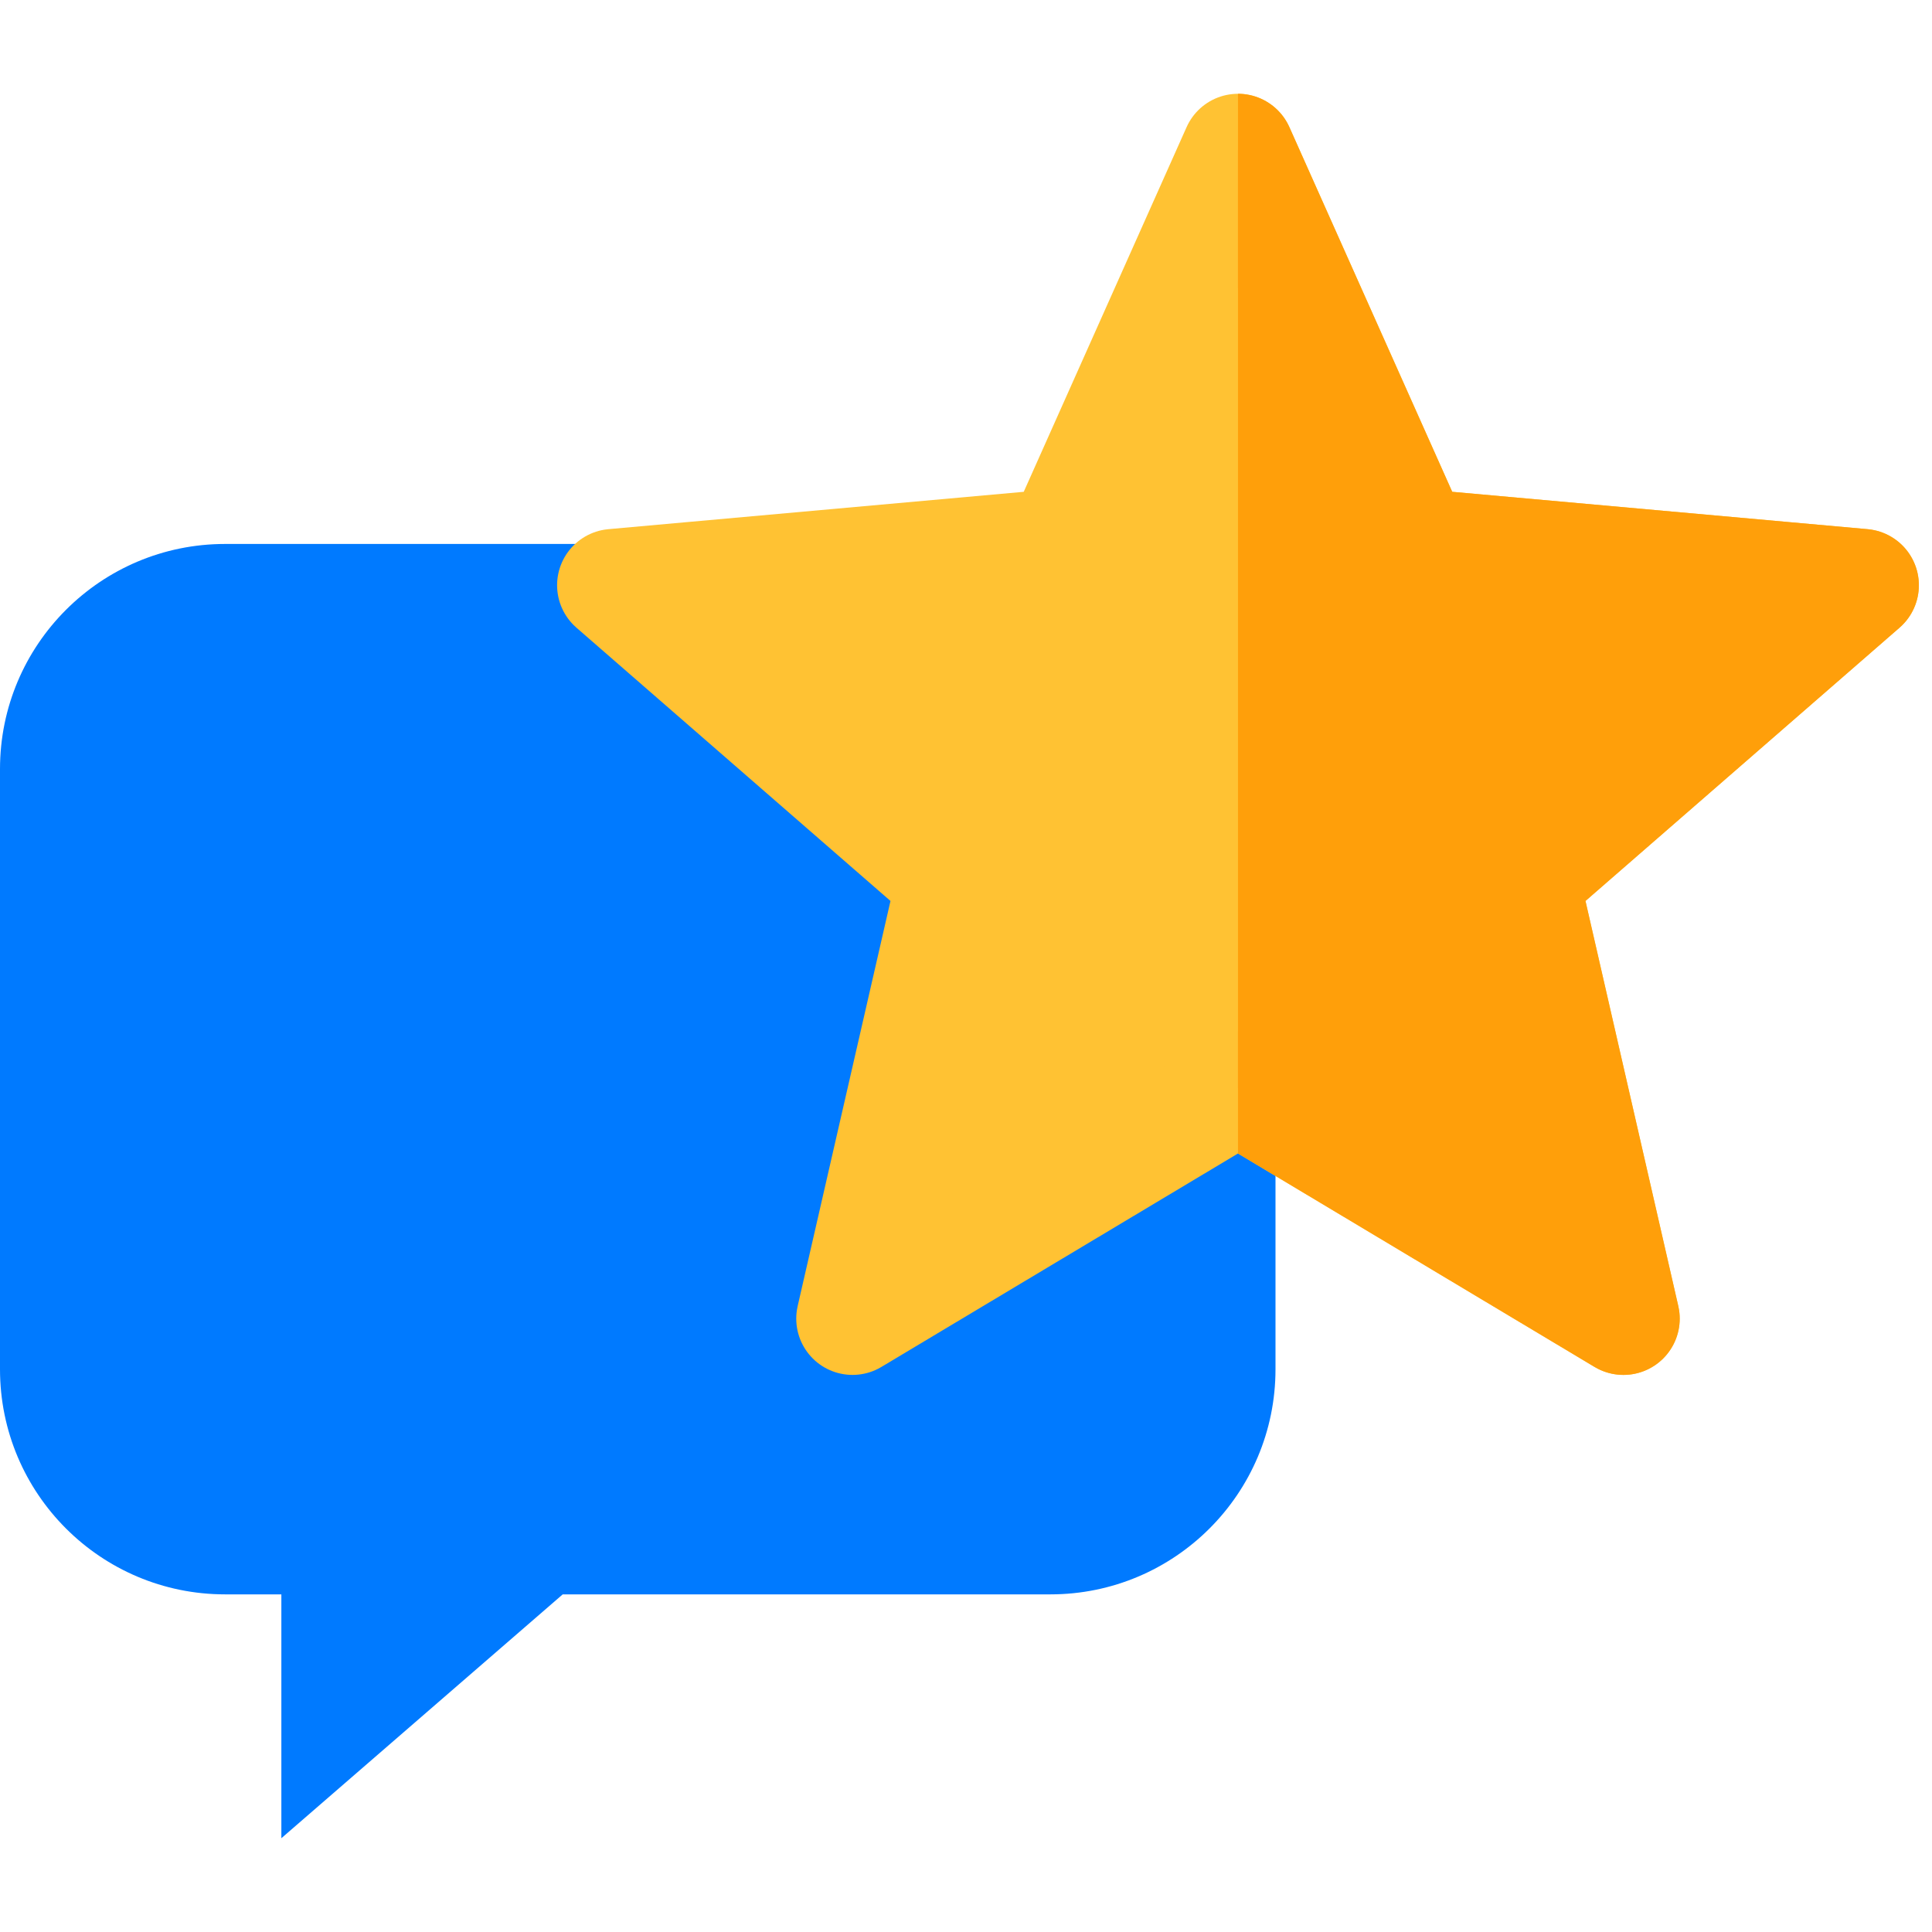
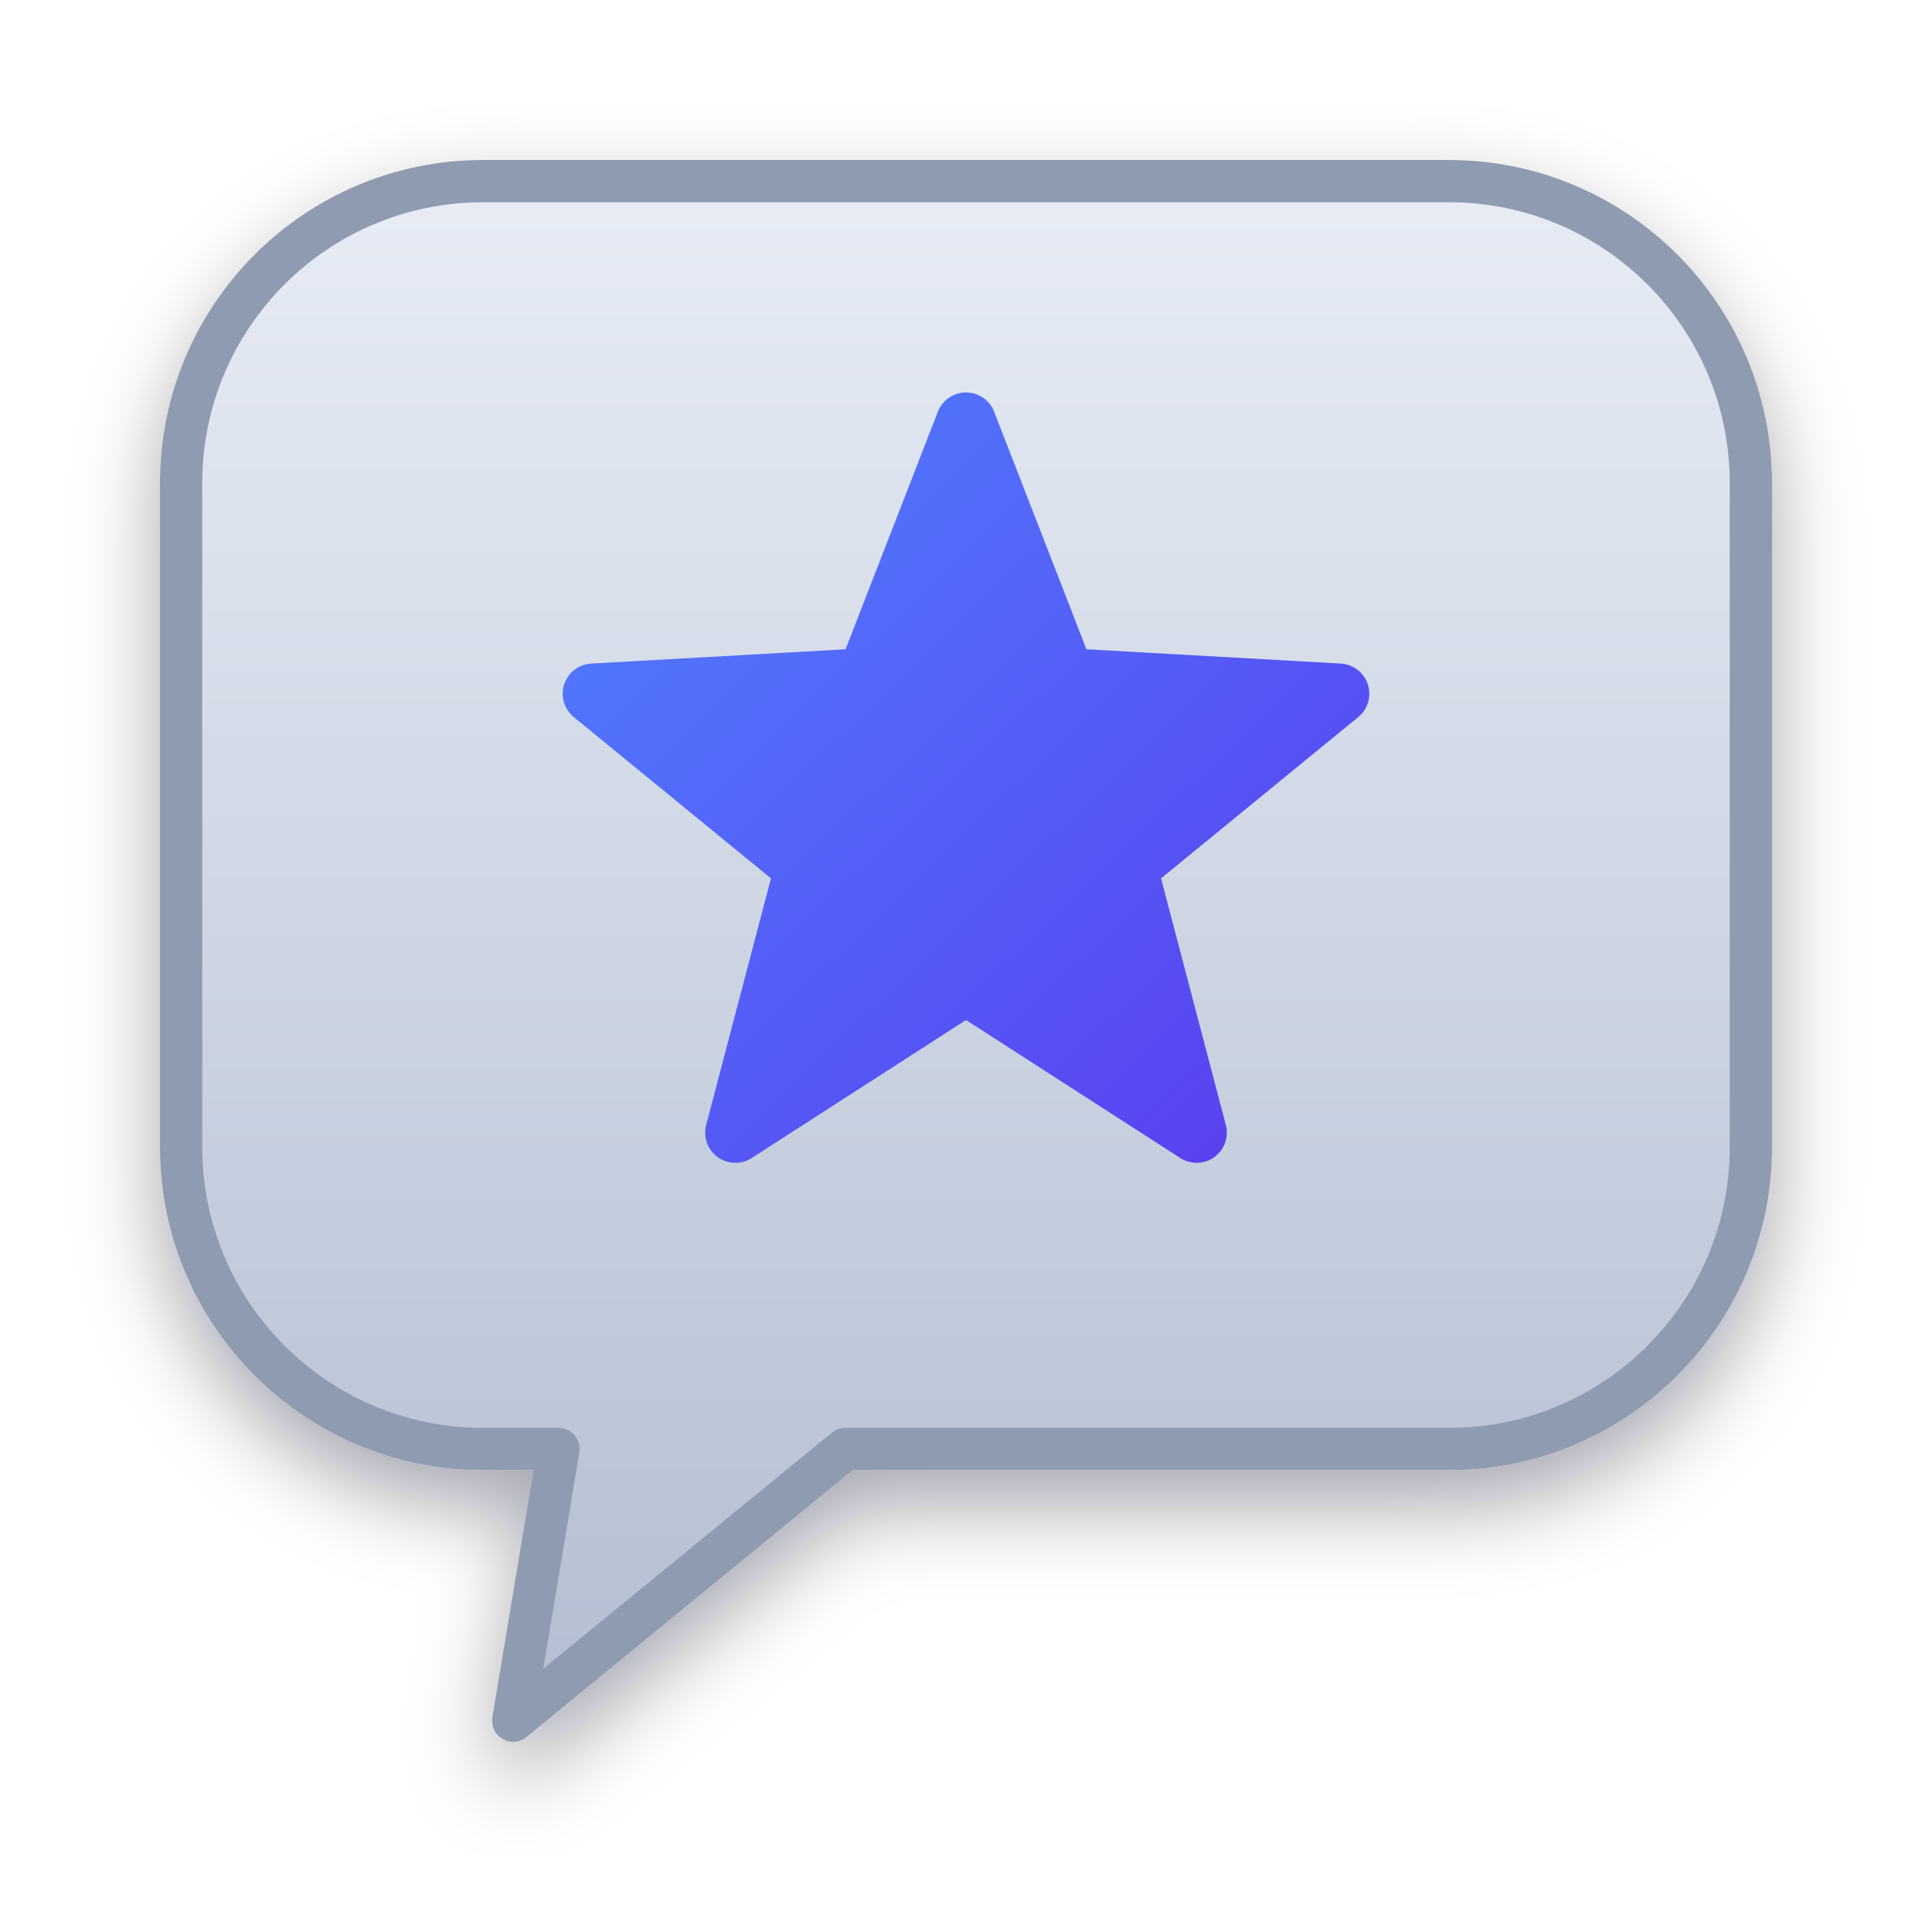
- <svg xmlns="http://www.w3.org/2000/svg" viewBox="32 22 206 206" width="256" height="256" role="img" aria-label="Quantalog Reviews">
+ <svg xmlns="http://www.w3.org/2000/svg" viewBox="0 0 64 64" width="256" height="256" role="img" aria-label="Quantalog Reviews">
  <defs>
-     <clipPath id="qr-half">
-       <rect x="164" y="0" width="92" height="256" />
-     </clipPath>
+     <linearGradient id="p" x1="0" y1="0" x2="0" y2="1">
+       <stop offset="0" stop-color="#E7ECF5" />
+       <stop offset="1" stop-color="#B3BED2" />
+     </linearGradient>
+     <linearGradient id="b" x1="0" y1="0" x2="1" y2="1">
+       <stop offset="0" stop-color="#4F80FF" />
+       <stop offset="1" stop-color="#5A3EEF" />
+     </linearGradient>
+     <filter id="s" x="-20%" y="-20%" width="140%" height="140%">
+       <feDropShadow dx="0" dy="1.2" stdDeviation="1.4" flood-color="#0B1020" flood-opacity="0.35" />
+     </filter>
  </defs>
-   <path d="M56 80h88a24 24 0 0 1 24 24v64a24 24 0 0 1-24 24H92l-30 26v-26h-6a24 24 0 0 1-24-24v-64a24 24 0 0 1 24-24z" fill="#007AFF" />
-   <path d="M164 38 182.8 80.1 230.6 84.4 194.4 115.9 205.1 162.6 164 138 122.9 162.6 133.6 115.9 97.4 84.4 145.2 80.1Z" fill="#FFC233" stroke="#FFC233" stroke-width="12" stroke-linejoin="round" />
-   <path d="M164 38 182.8 80.1 230.6 84.4 194.4 115.9 205.1 162.6 164 138 122.9 162.6 133.6 115.9 97.4 84.4 145.2 80.1Z" fill="#FF9F0A" stroke="#FF9F0A" stroke-width="12" stroke-linejoin="round" clip-path="url(#qr-half)" />
+   <path d="M16 6h32a10 10 0 0 1 10 10v22a10 10 0 0 1-10 10H28l-11 9 1.5-9H16A10 10 0 0 1 6 38V16A10 10 0 0 1 16 6z" fill="url(#p)" stroke="#8F9BB1" stroke-width="1.4" stroke-linejoin="round" filter="url(#s)" />
+   <path d="M32 14l3.29 8.47 9.07.51-7.03 5.75 2.31 8.79L32 32.6l-7.64 4.92 2.31-8.79-7.03-5.75 9.07-.51z" fill="url(#b)" stroke="url(#b)" stroke-width="2" stroke-linejoin="round" />
</svg>
